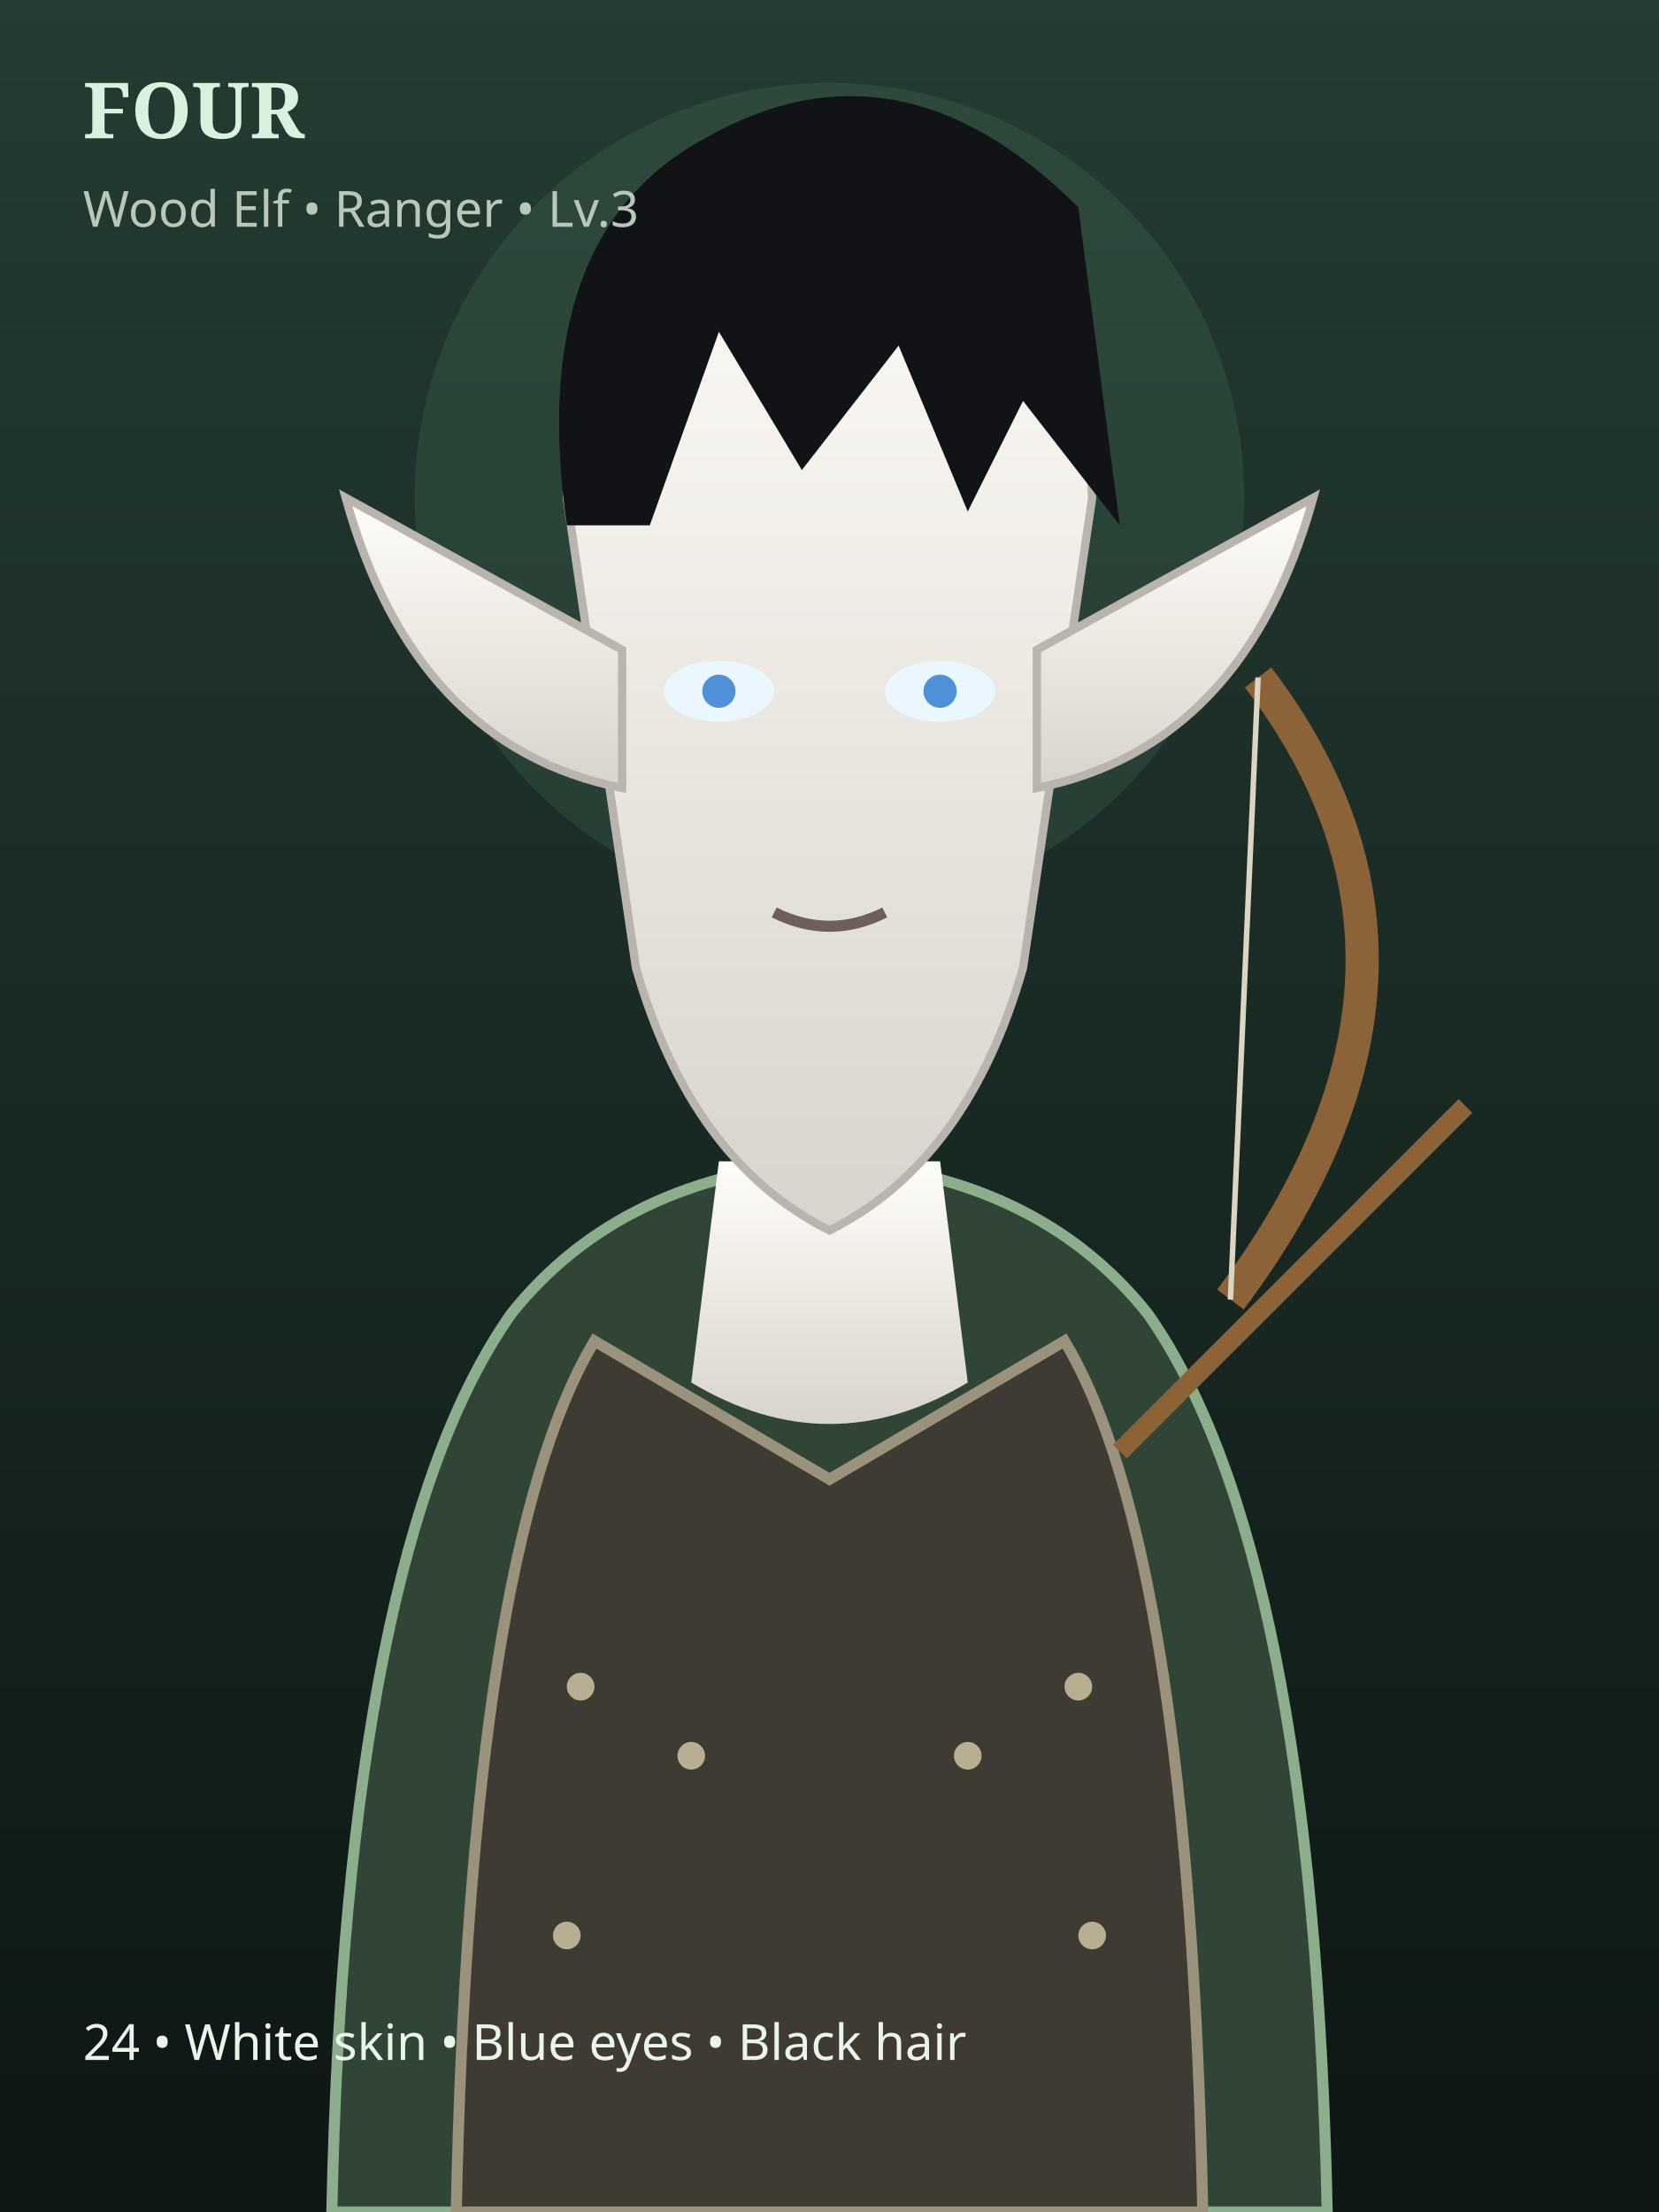
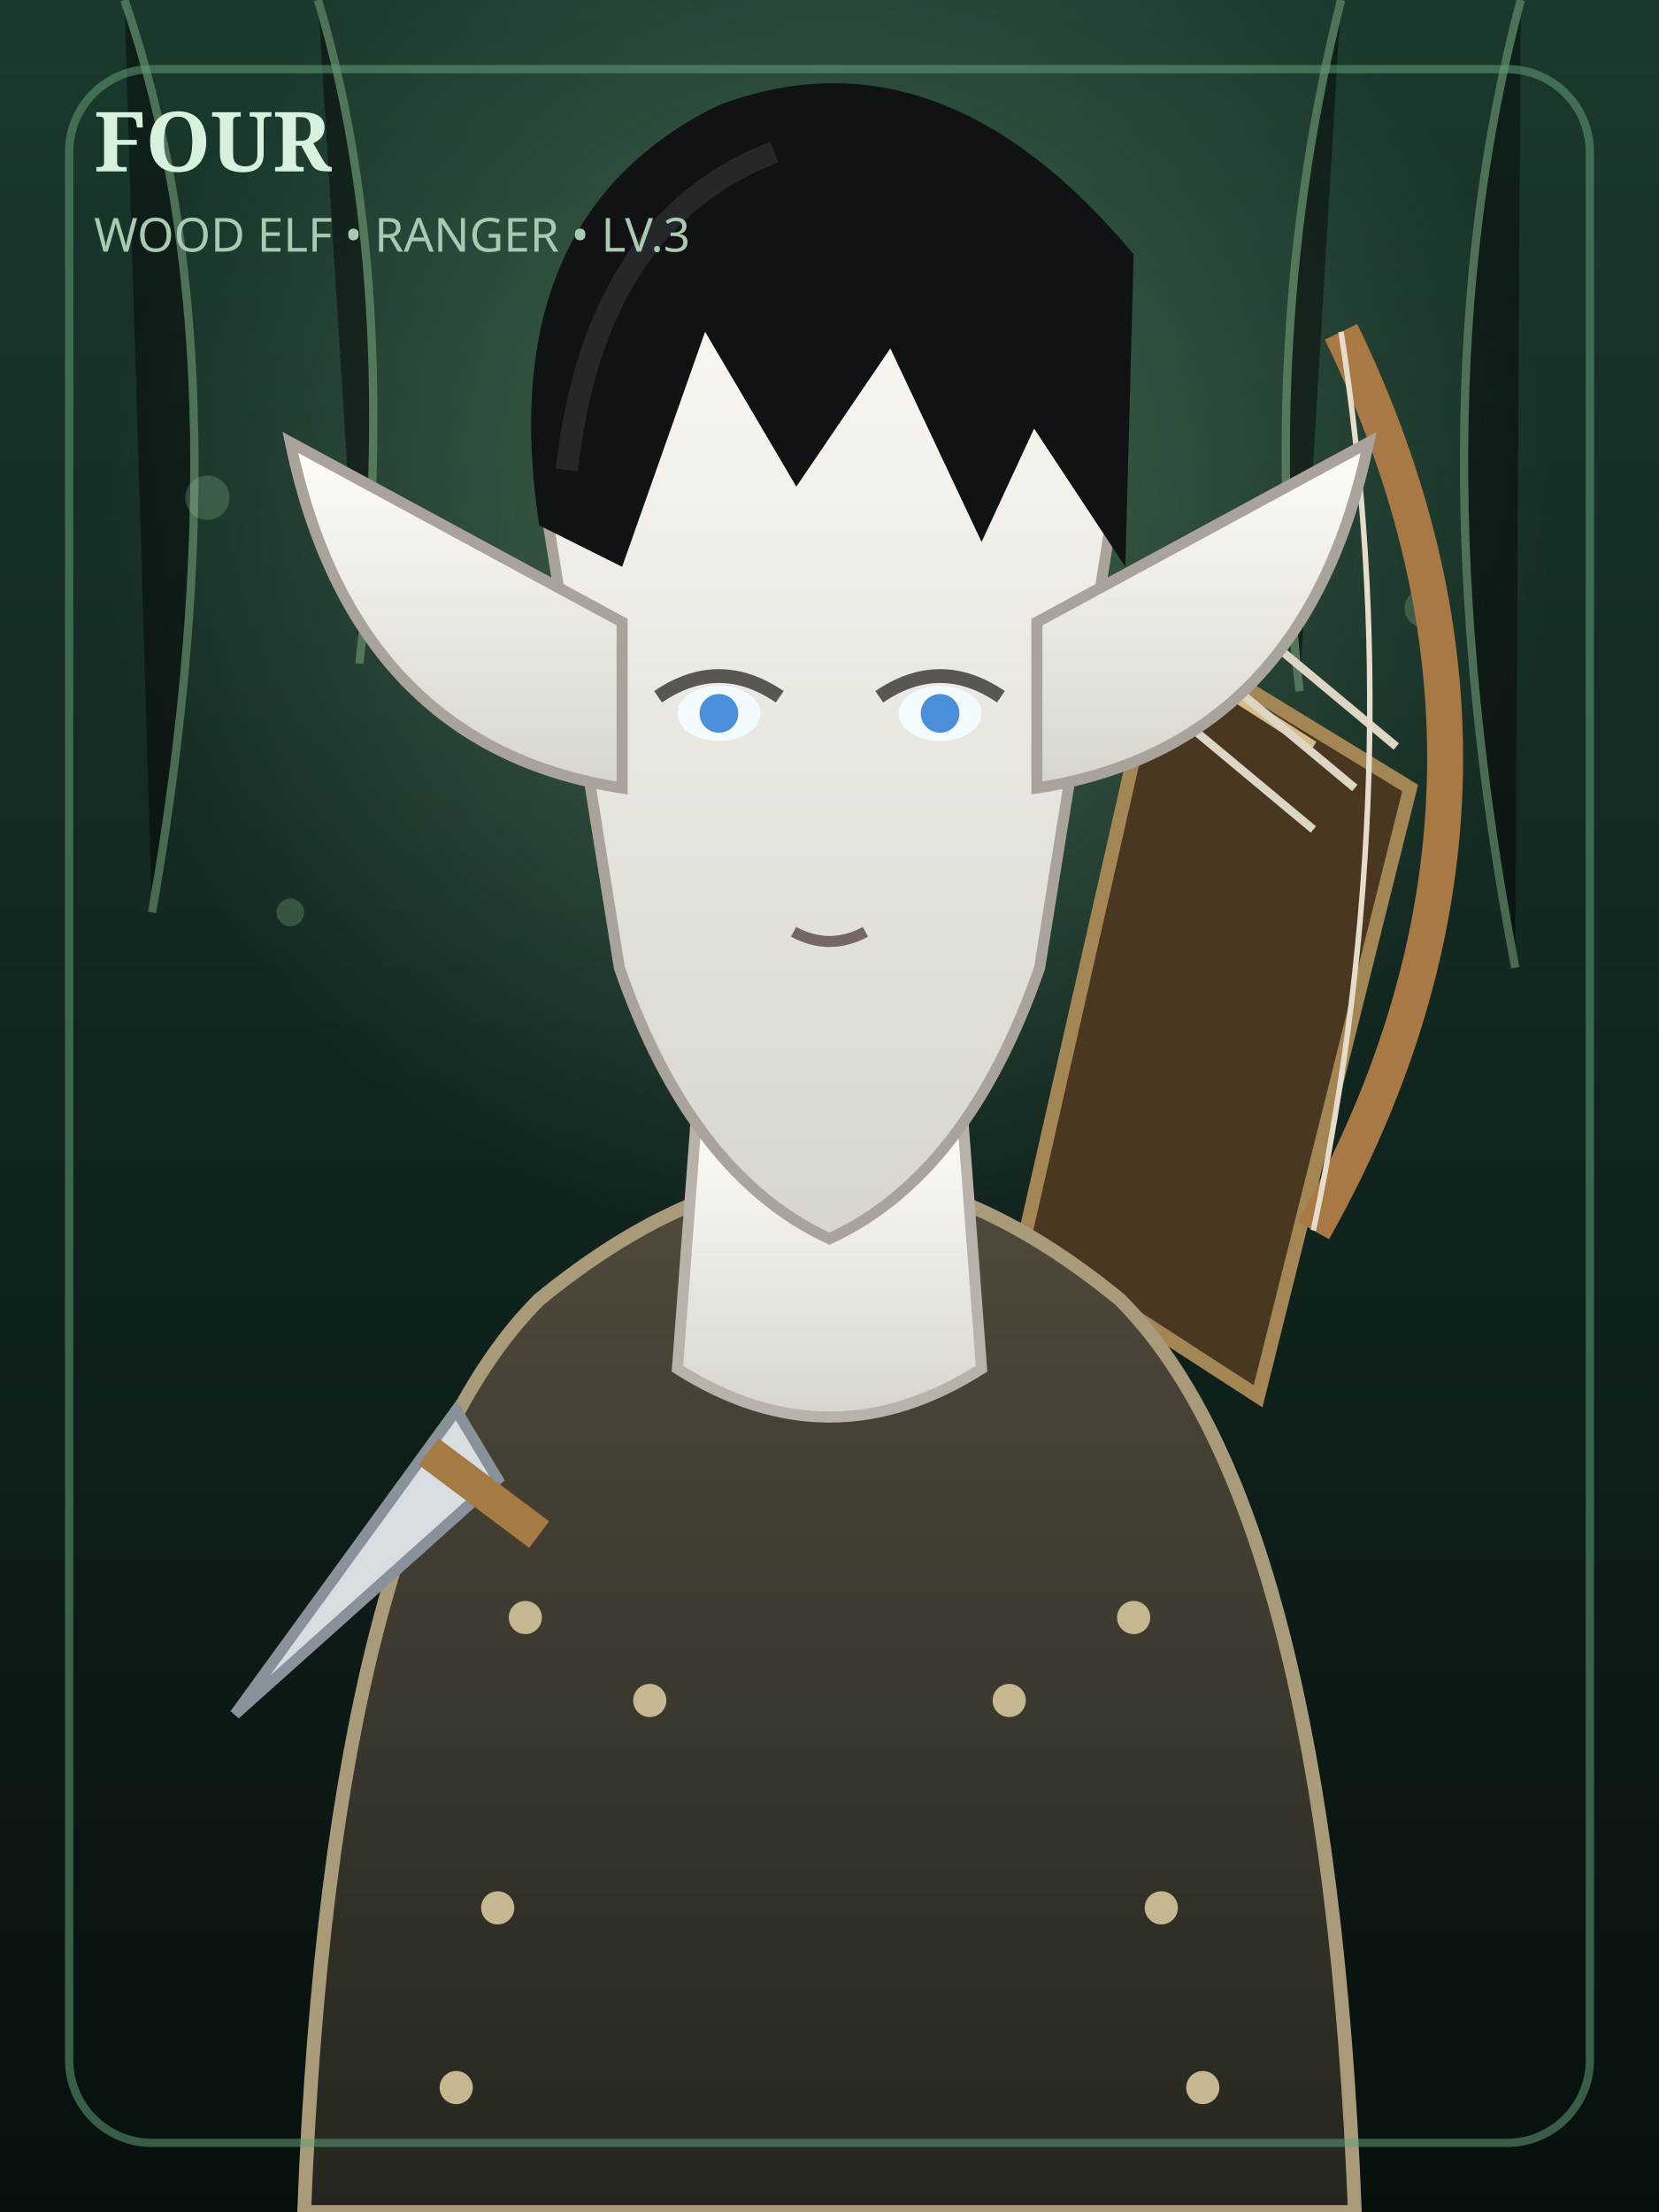
<svg xmlns="http://www.w3.org/2000/svg" viewBox="0 0 600 800">
  <defs>
    <linearGradient id="bg" x2="0" y2="1">
-       <stop stop-color="#243c32" />
-       <stop offset="1" stop-color="#0d1714" />
+       <stop stop-color="#1b392d" />
+       <stop offset=".55" stop-color="#10231d" />
+       <stop offset="1" stop-color="#07100d" />
    </linearGradient>
+     <radialGradient id="light">
+       <stop stop-color="#9bcf9c" stop-opacity=".35" />
+       <stop offset="1" stop-color="#9bcf9c" stop-opacity="0" />
+     </radialGradient>
    <linearGradient id="skin" x2="0" y2="1">
      <stop stop-color="#fffdf8" />
-       <stop offset="1" stop-color="#d8d4cd" />
+       <stop offset="1" stop-color="#d8d4ce" />
+     </linearGradient>
+     <linearGradient id="leather" x2="0" y2="1">
+       <stop stop-color="#514a3c" />
+       <stop offset="1" stop-color="#25261f" />
    </linearGradient>
  </defs>
  <rect width="600" height="800" fill="url(#bg)" />
-   <circle cx="300" cy="180" r="150" fill="#5e8b70" opacity=".18" />
-   <path d="M120 800 Q125 560 185 475 Q225 425 300 420 Q375 425 415 475 Q475 560 480 800Z" fill="#314536" stroke="#8cae8c" stroke-width="4" />
-   <path d="M165 800 Q170 560 215 485 L300 535 L385 485 Q430 560 435 800Z" fill="#403b32" stroke="#9b927d" stroke-width="4" />
-   <g fill="#b8ae91">
-     <circle cx="210" cy="610" r="5" />
-     <circle cx="250" cy="635" r="5" />
-     <circle cx="350" cy="635" r="5" />
-     <circle cx="390" cy="610" r="5" />
-     <circle cx="205" cy="700" r="5" />
-     <circle cx="395" cy="700" r="5" />
+   <circle cx="300" cy="190" r="260" fill="url(#light)" />
+   <g opacity=".45" stroke="#8bb88c" stroke-width="3">
+     <path d="M45 0Q90 130 55 330" />
+     <path d="M550 0Q510 150 548 350" />
+     <path d="M115 0Q145 100 130 240" />
+     <path d="M485 0Q455 120 470 250" />
  </g>
-   <path d="M260 420 L340 420 L350 500 Q300 530 250 500Z" fill="url(#skin)" />
-   <path d="M205 180 Q210 75 300 55 Q390 75 395 180 L370 350 Q350 420 300 445 Q250 420 230 350Z" fill="url(#skin)" stroke="#b9b4ad" stroke-width="3" />
-   <path d="M225 235 L125 180 Q150 270 225 285Z" fill="url(#skin)" stroke="#b9b4ad" stroke-width="3" />
-   <path d="M375 235 L475 180 Q450 270 375 285Z" fill="url(#skin)" stroke="#b9b4ad" stroke-width="3" />
-   <path d="M205 190 Q190 85 255 50 Q325 10 390 75 L405 190 L370 145 L350 185 L325 125 L290 170 L260 120 L235 190Z" fill="#111316" />
-   <ellipse cx="260" cy="250" rx="20" ry="11" fill="#eaf7ff" />
-   <ellipse cx="340" cy="250" rx="20" ry="11" fill="#eaf7ff" />
-   <circle cx="260" cy="250" r="6" fill="#4f91d9" />
-   <circle cx="340" cy="250" r="6" fill="#4f91d9" />
-   <path d="M280 330 Q300 340 320 330" fill="none" stroke="#6e5f5b" stroke-width="4" />
-   <path d="M445 470 Q535 350 455 245" fill="none" stroke="#8c6239" stroke-width="12" />
-   <path d="M455 245 L445 470" stroke="#ddd5c3" stroke-width="2" />
-   <path d="M405 525 L530 400" stroke="#8c6239" stroke-width="7" />
-   <text x="30" y="50" fill="#d9f1df" font-family="serif" font-size="28" font-weight="bold">FOUR</text>
-   <text x="30" y="82" fill="#b8c9bc" font-family="sans-serif" font-size="18">Wood Elf • Ranger • Lv.3</text>
-   <text x="30" y="745" fill="#e9f4eb" font-family="sans-serif" font-size="18">24 • White skin • Blue eyes • Black hair</text>
+   <g fill="#9cc99b" opacity=".25">
+     <circle cx="75" cy="180" r="8" />
+     <circle cx="515" cy="220" r="7" />
+     <circle cx="105" cy="330" r="5" />
+     <circle cx="480" cy="350" r="6" />
+   </g>
+   <path d="M420 230 L510 285 L455 505 L370 450Z" fill="#493722" stroke="#a48655" stroke-width="5" />
+   <path d="M405 225 L475 270" stroke="#d5bd8a" stroke-width="4" />
+   <g stroke="#ded6c4" stroke-width="3">
+     <path d="M445 220L505 270" />
+     <path d="M430 235L490 285" />
+     <path d="M415 250L475 300" />
+   </g>
+   <path d="M485 120 Q565 285 475 445" fill="none" stroke="#a87845" stroke-width="13" />
+   <path d="M485 120 Q510 280 475 445" fill="none" stroke="#e5dccb" stroke-width="2" />
+   <path d="M110 800 Q120 545 195 470 Q250 425 300 425 Q350 425 405 470 Q480 545 490 800Z" fill="url(#leather)" stroke="#a99b7a" stroke-width="5" />
+   <g fill="#c5b78f">
+     <circle cx="190" cy="585" r="6" />
+     <circle cx="235" cy="615" r="6" />
+     <circle cx="365" cy="615" r="6" />
+     <circle cx="410" cy="585" r="6" />
+     <circle cx="180" cy="690" r="6" />
+     <circle cx="420" cy="690" r="6" />
+     <circle cx="165" cy="755" r="6" />
+     <circle cx="435" cy="755" r="6" />
+   </g>
+   <path d="M252 402 L348 402 L355 495 Q300 530 245 495Z" fill="url(#skin)" stroke="#b8b2aa" stroke-width="4" />
+   <path d="M196 175 Q205 72 300 50 Q395 72 404 175 L376 350 Q350 425 300 448 Q250 425 224 350Z" fill="url(#skin)" stroke="#aaa39b" stroke-width="4" />
+   <path d="M225 225 L105 160 Q128 270 225 285Z" fill="url(#skin)" stroke="#aaa39b" stroke-width="4" />
+   <path d="M375 225 L495 160 Q472 270 375 285Z" fill="url(#skin)" stroke="#aaa39b" stroke-width="4" />
+   <path d="M195 190 Q178 78 260 38 Q340 8 410 92 L407 205 L374 155 L355 196 L322 126 L288 176 L255 120 L225 205Z" fill="#101214" />
+   <path d="M205 170 Q215 80 280 55" fill="none" stroke="#34373a" stroke-width="8" opacity=".6" />
+   <path d="M238 252 Q260 237 282 252" fill="none" stroke="#5a5653" stroke-width="5" />
+   <path d="M318 252 Q340 237 362 252" fill="none" stroke="#5a5653" stroke-width="5" />
+   <ellipse cx="260" cy="258" rx="15" ry="10" fill="#f4fbff" />
+   <ellipse cx="340" cy="258" rx="15" ry="10" fill="#f4fbff" />
+   <circle cx="260" cy="258" r="7" fill="#4b8fda" />
+   <circle cx="340" cy="258" r="7" fill="#4b8fda" />
+   <path d="M287 337 Q300 344 313 337" fill="none" stroke="#756862" stroke-width="4" />
+   <path d="M165 510 L85 620 L180 535Z" fill="#d8dde2" stroke="#89919a" stroke-width="4" />
+   <path d="M155 525 L195 555" stroke="#a67a43" stroke-width="12" />
+   <rect x="25" y="25" width="550" height="750" rx="30" fill="none" stroke="#5f9c76" stroke-width="3" opacity=".55" />
+   <text x="34" y="62" fill="#d8f1df" font-family="serif" font-size="30" font-weight="bold">FOUR</text>
+   <text x="34" y="91" fill="#a9c9b2" font-family="sans-serif" font-size="17">WOOD ELF • RANGER • LV.3</text>
</svg>
